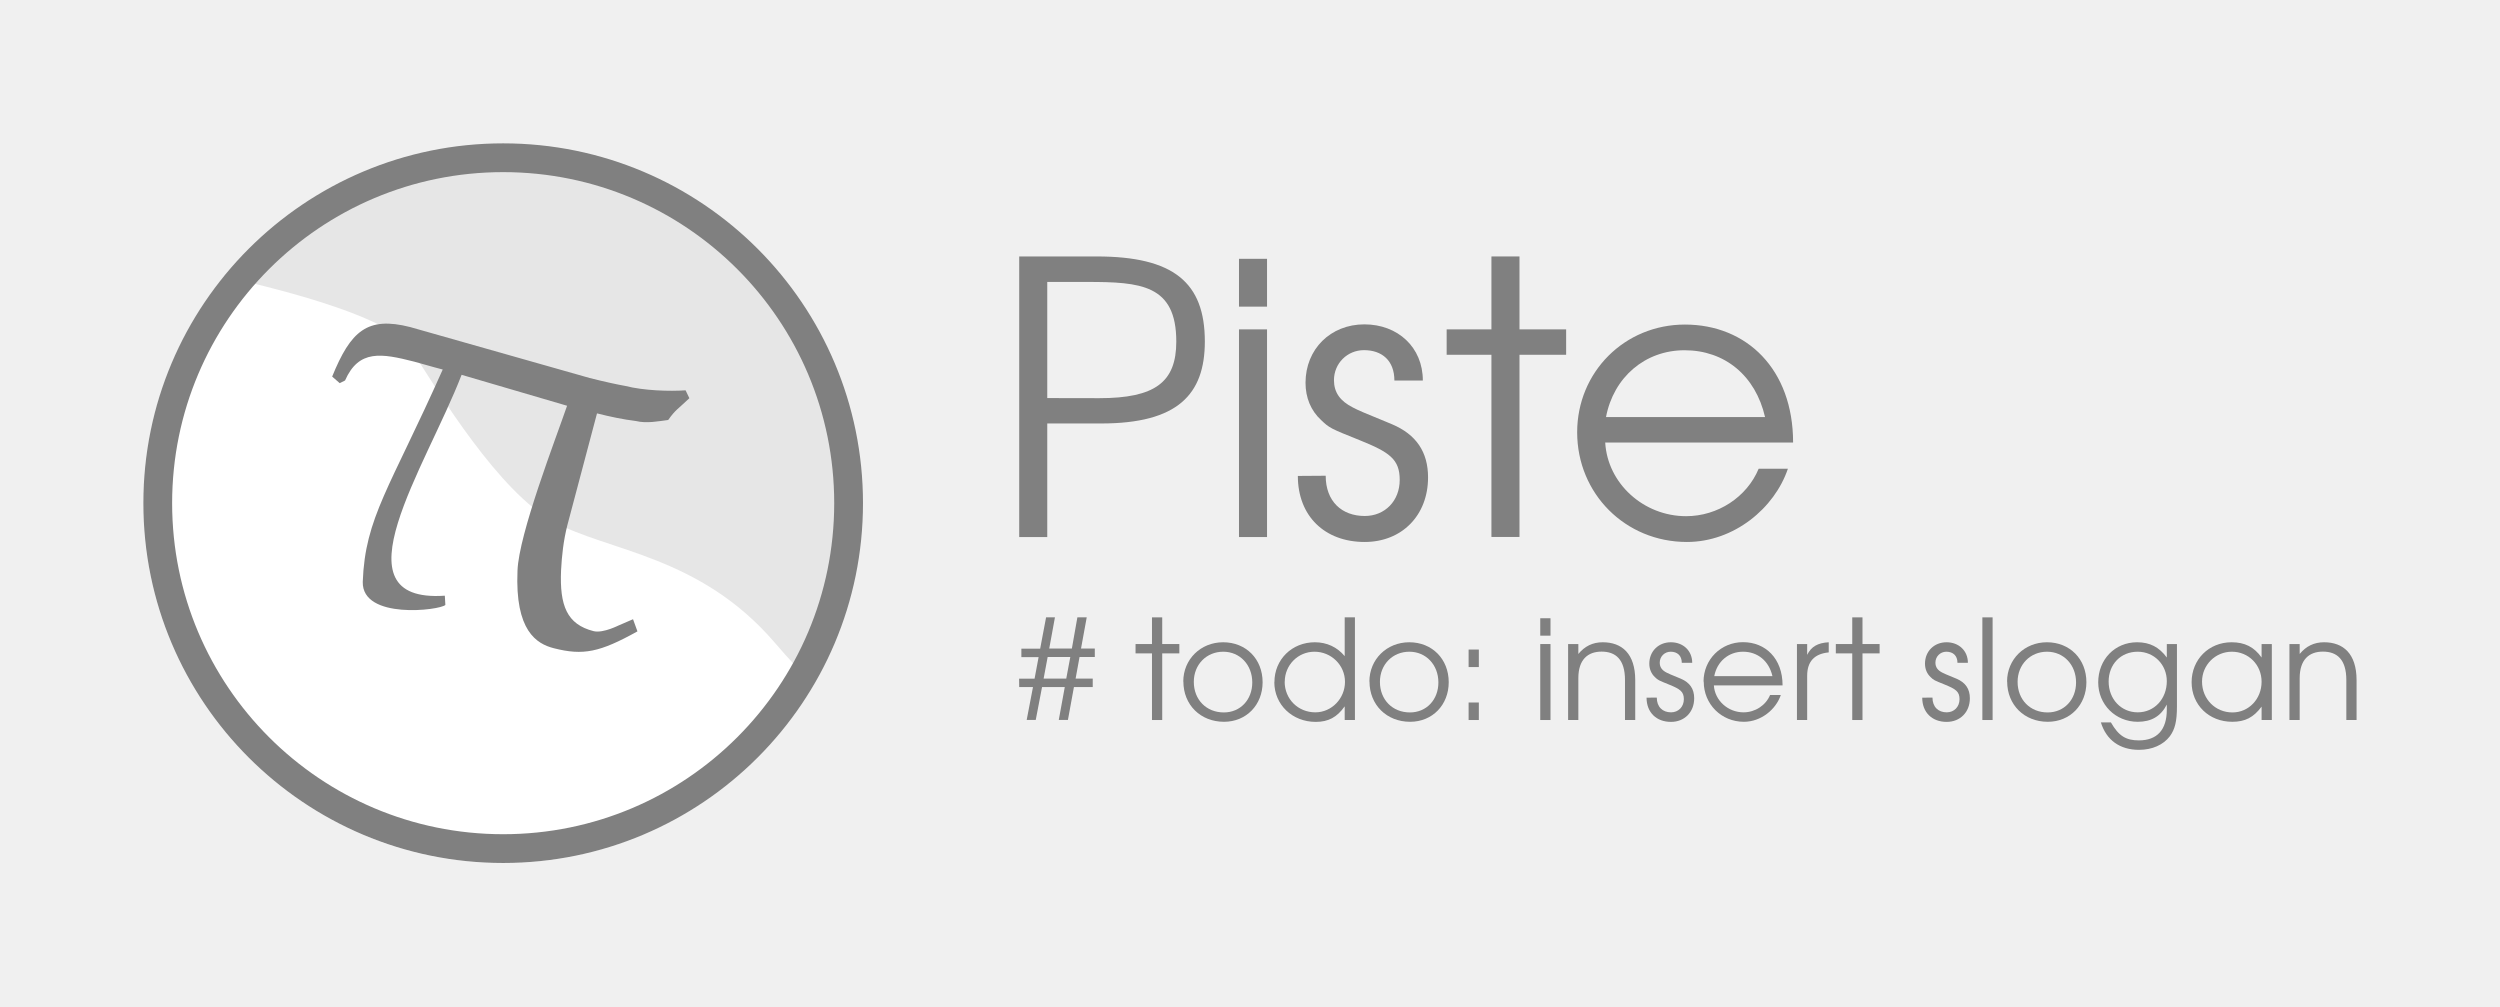
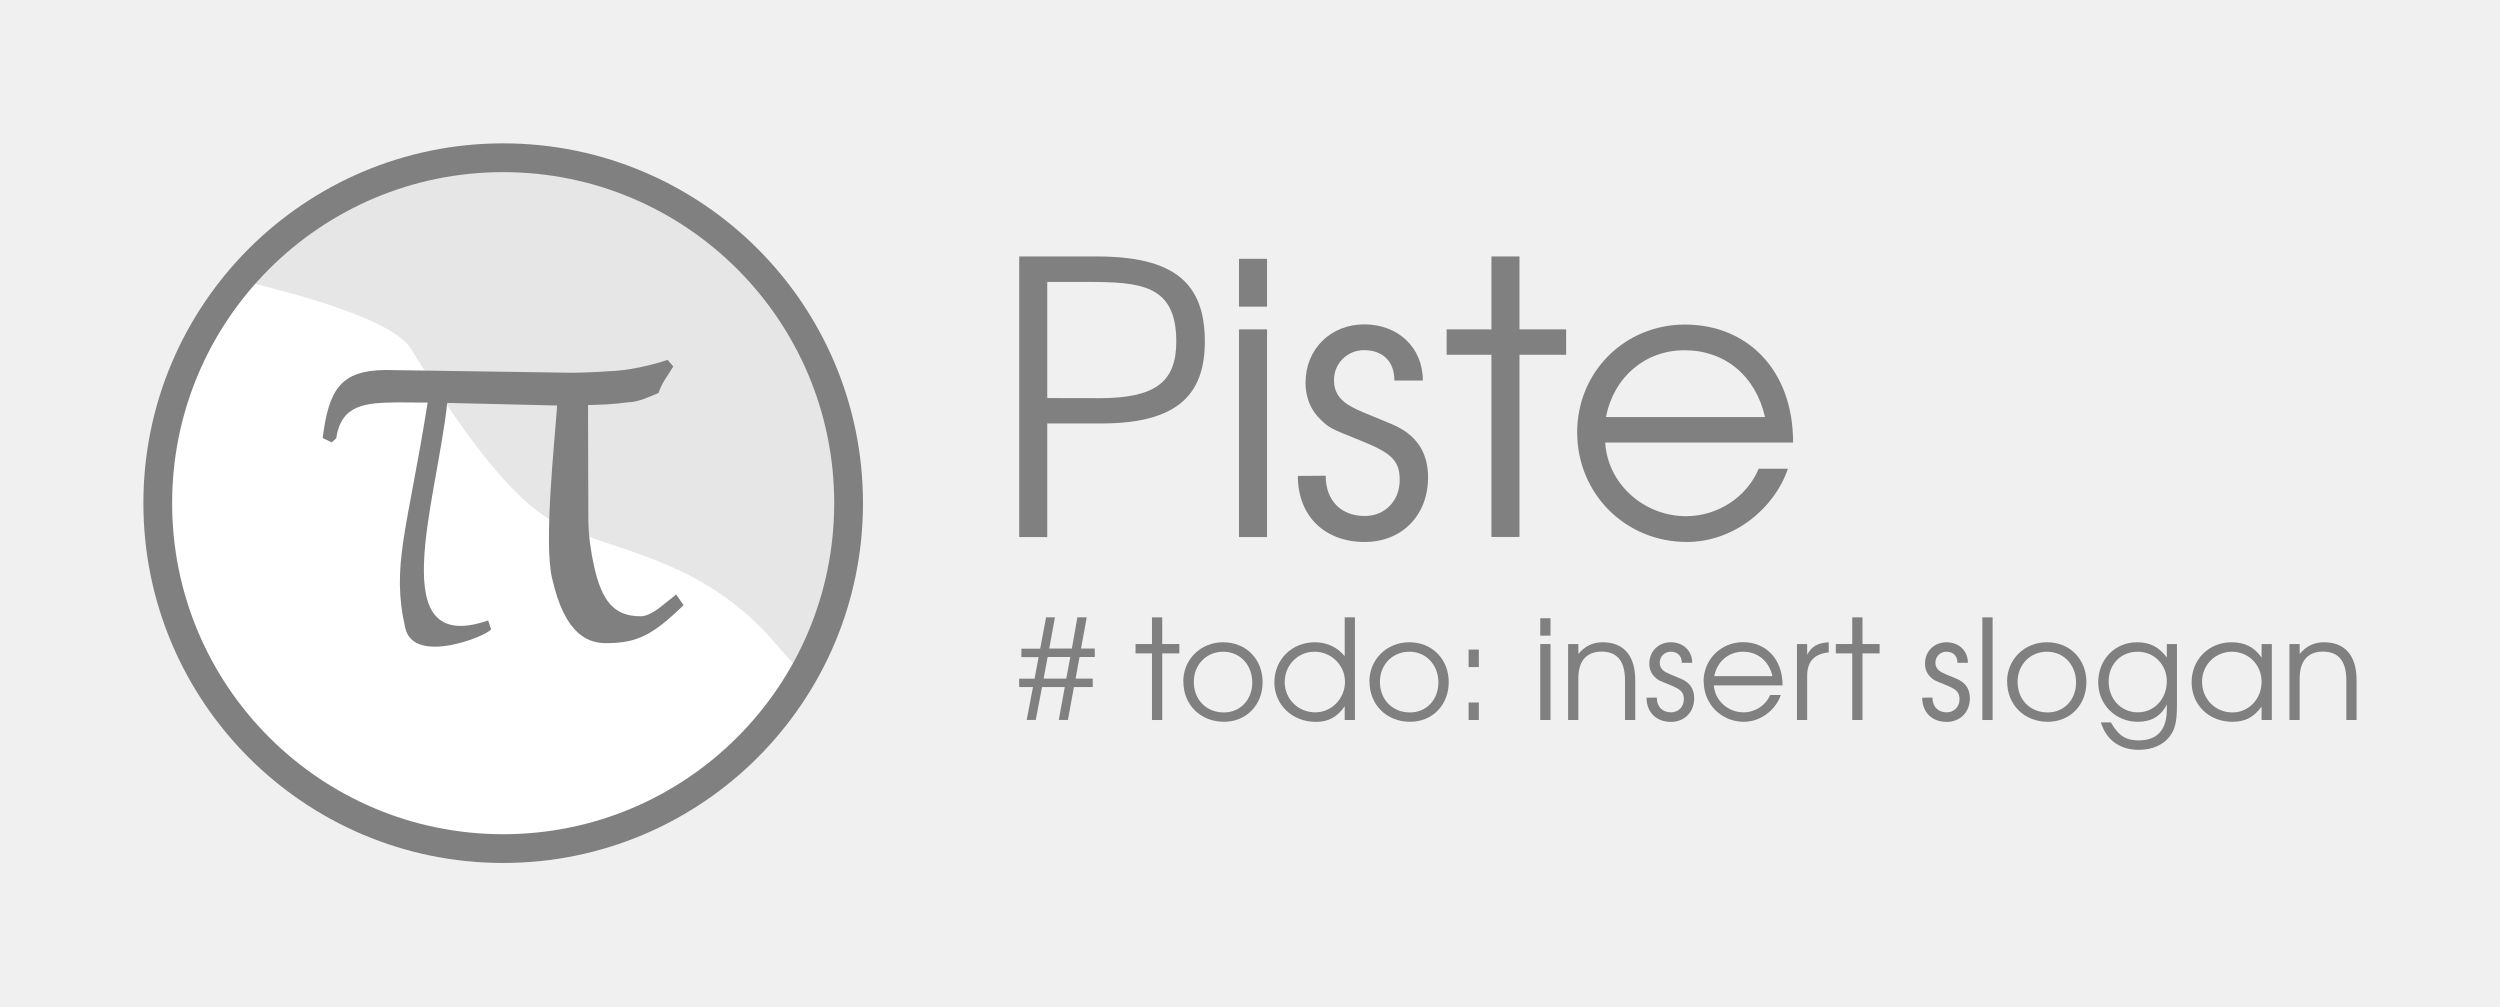
<svg xmlns="http://www.w3.org/2000/svg" width="697.568" height="280.8" viewBox="0 0 184.565 74.295" version="1.1" id="svg5">
  <defs id="defs2" />
  <g id="layer1" transform="translate(9.278337,8.171408)">
    <g id="layer1-4" transform="matrix(2.007999,0,0,2.007999,1.304996,2.411921)">
      <circle style="fill:#e6e6e6;fill-opacity:1;stroke:none;stroke-width:1.058;stroke-miterlimit:4;stroke-dasharray:none" id="circle2409" cx="13.229" cy="13.229" r="12.7" />
      <path id="path2025" style="fill:#ffffff;stroke:none;stroke-width:1px;stroke-linecap:butt;stroke-linejoin:miter;stroke-opacity:1" d="M 11.182,18.51 A 50,50 0 0 0 0,50 50,50 0 0 0 50,100 50,50 0 0 0 93.154,75.234 C 91.456,73.542 89.647,71.611 87.752,69.4 77.301,57.206 64.546,56.718 57.002,52.574 49.458,48.431 41.159,34.897 37.191,28.541 34.575,24.349 20.49,20.591 11.182,18.51 Z" transform="scale(0.2645833)" />
      <circle style="fill:none;fill-opacity:1;stroke:#808080;stroke-width:1.058;stroke-miterlimit:4;stroke-dasharray:none" id="path862" cx="13.229" cy="13.229" r="12.7" />
      <g aria-label="π" id="text7337" style="font-size:10.583px;line-height:1.25;font-family:Sawasdee;-inkscape-font-specification:Sawasdee;fill:#808080;stroke-width:0.265" transform="matrix(1.886994,0.4809603,-0.4809603,1.886994,-3.693922,-20.9093)">
-         <path d="M 15.805,16.56 15.668,16.359 15.435,16.539 c 0.021,-0.021 -0.243,0.222 -0.434,0.222 -0.519,0 -0.741,-0.307 -0.878,-0.963 -0.053,-0.265 -0.095,-0.55 -0.095,-0.857 l 0.021,-2.18 c 0.254,0 0.508,-0.011 0.751,-0.042 0.201,0 0.423,-0.106 0.582,-0.169 0.085,-0.222 0.127,-0.243 0.286,-0.497 l -0.106,-0.127 c -0.286,0.095 -0.762,0.201 -1.122,0.201 -0.138,0.011 -0.413,0.021 -0.688,0.021 l -3.524,-0.095 c -0.836,0 -1.069,0.349 -1.196,1.27 l 0.169,0.085 0.085,-0.074 c 0.106,-0.635 0.54,-0.667 1.175,-0.667 0.127,0 0.328,0.011 0.561,0.011 -0.413,2.413 -0.731,3.069 -0.473,4.258 0.162,0.701 1.545,0.16 1.619,0.037 l -0.053,-0.167 C 10.106,17.468 11.17,14.549 11.392,12.687 l 2.074,0.074 c -0.053,0.656 -0.286,2.572 -0.138,3.249 0.233,1.111 0.688,1.249 1.027,1.249 0.571,0 0.857,-0.138 1.45,-0.698 z" style="font-family:'TeX Gyre Pagella Math';-inkscape-font-specification:'TeX Gyre Pagella Math, Normal';fill:#808080" id="path31769" />
+         <path d="m 16.527,15.865 -0.185,-0.159 -0.178,0.234 c 0.015,-0.026 -0.178,0.278 -0.362,0.327 -0.501,0.134 -0.795,-0.105 -1.098,-0.703 -0.12,-0.242 -0.234,-0.507 -0.314,-0.803 l -0.544,-2.111 c 0.245,-0.066 0.488,-0.142 0.715,-0.235 0.194,-0.052 0.382,-0.212 0.518,-0.314 0.024,-0.237 0.06,-0.268 0.147,-0.554 l -0.135,-0.095 c -0.251,0.166 -0.684,0.391 -1.032,0.485 -0.13,0.046 -0.393,0.127 -0.659,0.198 l -3.429,0.82 c -0.808,0.216 -0.942,0.614 -0.826,1.536 l 0.185,0.038 0.063,-0.093 c -0.062,-0.641 0.349,-0.784 0.962,-0.948 0.123,-0.033 0.32,-0.075 0.545,-0.135 0.226,2.438 0.088,3.153 0.645,4.235 0.338,0.636 1.534,-0.245 1.573,-0.383 l -0.095,-0.148 c -1.768,1.162 -1.495,-1.933 -1.763,-3.789 l 2.023,-0.465 c 0.119,0.648 0.39,2.558 0.708,3.174 0.513,1.013 0.988,1.028 1.315,0.941 0.552,-0.148 0.792,-0.355 1.22,-1.05 z" style="font-family:'TeX Gyre Pagella Math';-inkscape-font-specification:'TeX Gyre Pagella Math, Normal';fill:#808080" id="path31769" />
      </g>
    </g>
    <text xml:space="preserve" style="font-style:normal;font-weight:normal;font-size:10.583px;line-height:1.25;font-family:sans-serif;fill:#000000;fill-opacity:1;stroke:none;stroke-width:0.265" x="10.194" y="7.989" id="text11951">
      <tspan id="tspan11949" style="stroke-width:0.265" x="10.194" y="7.989" />
    </text>
    <g id="g26377" transform="matrix(7.266088,0,0,7.266088,-8.177218,-15.11333)">
      <g aria-label="Piste" id="text2595" style="font-size:3.857px;line-height:1.25;font-family:'TeX Gyre Adventor';-inkscape-font-specification:'TeX Gyre Adventor, Normal';fill:#808080;stroke-width:0.096">
        <path d="m 10.204,6.412 h 0.285 V 5.258 h 0.548 c 0.775,0 1.053,-0.293 1.053,-0.833 0,-0.598 -0.316,-0.864 -1.099,-0.864 H 10.204 Z M 10.489,5 V 3.82 h 0.405 c 0.544,0 0.906,0.027 0.906,0.606 0,0.413 -0.216,0.575 -0.783,0.575 z" id="path834" />
        <path d="m 12.437,6.412 h 0.285 V 4.302 h -0.285 z m 0,-2.341 h 0.285 V 3.585 h -0.285 z" id="path836" />
        <path d="m 13.035,5.791 c 0,0.409 0.274,0.671 0.679,0.671 0.378,0 0.644,-0.27 0.644,-0.656 0,-0.258 -0.12,-0.436 -0.366,-0.54 -0.32,-0.131 -0.336,-0.139 -0.397,-0.17 -0.131,-0.066 -0.193,-0.154 -0.193,-0.278 0,-0.17 0.135,-0.305 0.305,-0.305 0.185,0 0.309,0.108 0.309,0.309 h 0.289 c 0,-0.339 -0.255,-0.571 -0.594,-0.571 -0.343,0 -0.598,0.251 -0.598,0.594 0,0.15 0.054,0.282 0.158,0.378 0.085,0.081 0.093,0.085 0.39,0.204 0.305,0.123 0.409,0.193 0.409,0.405 0,0.212 -0.15,0.366 -0.355,0.366 -0.235,0 -0.397,-0.15 -0.397,-0.409 z" id="path838" />
        <path d="m 14.547,4.56 h 0.455 v 1.851 h 0.285 v -1.851 h 0.474 V 4.302 H 15.287 V 3.561 h -0.285 v 0.741 h -0.455 z" id="path840" />
        <path d="m 15.873,5.347 c 0,0.625 0.49,1.115 1.115,1.115 0.478,0 0.891,-0.343 1.026,-0.744 h -0.297 c -0.12,0.289 -0.417,0.482 -0.737,0.482 -0.432,0 -0.798,-0.332 -0.822,-0.748 h 1.909 c 0,-0.748 -0.474,-1.199 -1.099,-1.199 -0.613,0 -1.095,0.482 -1.095,1.095 z m 0.293,-0.154 c 0.077,-0.405 0.397,-0.679 0.798,-0.679 0.409,0 0.721,0.258 0.818,0.679 z" id="path842" />
      </g>
      <g aria-label="# todo: insert slogan" id="text13703" style="font-size:1.411px;line-height:1.25;font-family:'TeX Gyre Adventor';-inkscape-font-specification:'TeX Gyre Adventor, Normal';fill:#808080;stroke-width:0.096">
        <path d="m 10.204,7.936 h 0.14 l -0.064,0.334 h 0.092 l 0.064,-0.334 h 0.231 l -0.061,0.334 h 0.093 L 10.76,7.936 h 0.191 v -0.086 h -0.174 l 0.04,-0.219 h 0.155 v -0.086 h -0.14 l 0.058,-0.317 h -0.095 l -0.056,0.317 h -0.23 l 0.058,-0.317 h -0.09 L 10.417,7.546 h -0.191 v 0.086 h 0.175 l -0.041,0.219 h -0.157 z m 0.248,-0.086 0.041,-0.219 h 0.23 l -0.041,0.219 z" id="path845" />
        <path d="M 11.386,7.594 H 11.553 V 8.271 h 0.104 V 7.594 h 0.174 V 7.499 H 11.657 V 7.228 H 11.553 v 0.271 h -0.167 z" id="path847" />
        <path d="m 11.872,7.88 c 0,0.237 0.174,0.409 0.413,0.409 0.226,0 0.392,-0.171 0.392,-0.402 0,-0.236 -0.169,-0.406 -0.401,-0.406 -0.229,0 -0.405,0.174 -0.405,0.399 z m 0.106,0.003 c 0,-0.175 0.128,-0.306 0.299,-0.306 0.169,0 0.295,0.133 0.295,0.312 0,0.176 -0.121,0.305 -0.289,0.305 -0.178,0 -0.305,-0.13 -0.305,-0.31 z" id="path849" />
        <path d="m 12.796,7.886 c 0,0.229 0.182,0.404 0.421,0.404 0.128,0 0.216,-0.047 0.294,-0.158 V 8.271 h 0.104 V 7.228 h -0.104 v 0.394 c -0.076,-0.092 -0.182,-0.141 -0.303,-0.141 -0.233,0 -0.411,0.175 -0.411,0.405 z m 0.106,-0.004 c 0,-0.169 0.134,-0.305 0.302,-0.305 0.171,0 0.31,0.137 0.31,0.306 0,0.169 -0.135,0.31 -0.301,0.31 -0.176,0 -0.312,-0.135 -0.312,-0.312 z" id="path851" />
        <path d="m 13.763,7.88 c 0,0.237 0.174,0.409 0.413,0.409 0.226,0 0.392,-0.171 0.392,-0.402 0,-0.236 -0.169,-0.406 -0.401,-0.406 -0.229,0 -0.405,0.174 -0.405,0.399 z m 0.106,0.003 c 0,-0.175 0.128,-0.306 0.299,-0.306 0.169,0 0.295,0.133 0.295,0.312 0,0.176 -0.121,0.305 -0.289,0.305 -0.178,0 -0.305,-0.13 -0.305,-0.31 z" id="path853" />
        <path d="m 14.77,8.271 h 0.104 V 8.093 h -0.104 z m 0,-0.538 h 0.104 V 7.555 h -0.104 z" id="path855" />
        <path d="m 15.498,8.271 h 0.104 V 7.499 h -0.104 z m 0,-0.857 h 0.104 V 7.237 h -0.104 z" id="path857" />
        <path d="m 15.781,8.271 h 0.104 V 7.846 c 0,-0.189 0.096,-0.27 0.236,-0.27 0.143,0 0.238,0.079 0.238,0.289 V 8.271 h 0.104 V 7.866 c 0,-0.271 -0.137,-0.385 -0.33,-0.385 -0.102,0 -0.183,0.04 -0.248,0.119 V 7.499 h -0.104 z" id="path859" />
        <path d="m 16.578,8.044 c 0,0.15 0.1,0.246 0.248,0.246 0.138,0 0.236,-0.099 0.236,-0.24 0,-0.095 -0.044,-0.159 -0.134,-0.198 -0.117,-0.048 -0.123,-0.051 -0.145,-0.062 -0.048,-0.024 -0.071,-0.056 -0.071,-0.102 0,-0.062 0.049,-0.111 0.111,-0.111 0.068,0 0.113,0.04 0.113,0.113 h 0.106 c 0,-0.124 -0.093,-0.209 -0.217,-0.209 -0.126,0 -0.219,0.092 -0.219,0.217 0,0.055 0.02,0.103 0.058,0.138 0.031,0.03 0.034,0.031 0.143,0.075 0.111,0.045 0.15,0.071 0.15,0.148 0,0.078 -0.055,0.134 -0.13,0.134 -0.086,0 -0.145,-0.055 -0.145,-0.15 z" id="path861" />
        <path d="m 17.159,7.881 c 0,0.229 0.179,0.408 0.408,0.408 0.175,0 0.326,-0.126 0.375,-0.272 h -0.109 c -0.044,0.106 -0.152,0.176 -0.27,0.176 -0.158,0 -0.292,-0.121 -0.301,-0.274 h 0.698 c 0,-0.274 -0.174,-0.439 -0.402,-0.439 -0.224,0 -0.401,0.176 -0.401,0.401 z m 0.107,-0.056 c 0.028,-0.148 0.145,-0.248 0.292,-0.248 0.15,0 0.264,0.095 0.299,0.248 z" id="path863" />
        <path d="m 18.106,8.271 h 0.104 V 7.821 c 0,-0.144 0.073,-0.223 0.219,-0.237 v -0.103 c -0.111,0.006 -0.178,0.044 -0.219,0.128 V 7.499 h -0.104 z" id="path865" />
        <path d="m 18.501,7.594 h 0.167 V 8.271 h 0.104 V 7.594 h 0.174 V 7.499 H 18.772 V 7.228 h -0.104 v 0.271 h -0.167 z" id="path867" />
        <path d="m 19.379,8.044 c 0,0.15 0.1,0.246 0.248,0.246 0.138,0 0.236,-0.099 0.236,-0.24 0,-0.095 -0.044,-0.159 -0.134,-0.198 -0.117,-0.048 -0.123,-0.051 -0.145,-0.062 -0.048,-0.024 -0.071,-0.056 -0.071,-0.102 0,-0.062 0.049,-0.111 0.111,-0.111 0.068,0 0.113,0.04 0.113,0.113 h 0.106 c 0,-0.124 -0.093,-0.209 -0.217,-0.209 -0.126,0 -0.219,0.092 -0.219,0.217 0,0.055 0.02,0.103 0.058,0.138 0.031,0.03 0.034,0.031 0.143,0.075 0.111,0.045 0.15,0.071 0.15,0.148 0,0.078 -0.055,0.134 -0.13,0.134 -0.086,0 -0.145,-0.055 -0.145,-0.15 z" id="path869" />
        <path d="m 19.99,8.271 h 0.104 V 7.228 H 19.99 Z" id="path871" />
        <path d="m 20.242,7.88 c 0,0.237 0.174,0.409 0.413,0.409 0.226,0 0.392,-0.171 0.392,-0.402 0,-0.236 -0.169,-0.406 -0.401,-0.406 -0.229,0 -0.405,0.174 -0.405,0.399 z m 0.106,0.003 c 0,-0.175 0.128,-0.306 0.299,-0.306 0.169,0 0.295,0.133 0.295,0.312 0,0.176 -0.121,0.305 -0.289,0.305 -0.178,0 -0.305,-0.13 -0.305,-0.31 z" id="path873" />
        <path d="m 21.167,7.888 c 0,0.226 0.176,0.401 0.402,0.401 0.138,0 0.234,-0.056 0.295,-0.175 v 0.052 c 0,0.203 -0.097,0.312 -0.284,0.312 -0.13,0 -0.205,-0.044 -0.284,-0.183 h -0.102 c 0.056,0.181 0.193,0.279 0.388,0.279 0.134,0 0.247,-0.051 0.313,-0.138 0.052,-0.071 0.072,-0.152 0.072,-0.303 V 7.499 H 21.864 v 0.137 c -0.078,-0.106 -0.172,-0.155 -0.302,-0.155 -0.226,0 -0.395,0.175 -0.395,0.408 z m 0.106,-0.008 c 0,-0.176 0.124,-0.303 0.295,-0.303 0.167,0 0.296,0.131 0.296,0.299 0,0.181 -0.127,0.317 -0.295,0.317 -0.169,0 -0.296,-0.134 -0.296,-0.313 z" id="path875" />
        <path d="m 22.116,7.887 c 0,0.23 0.176,0.402 0.413,0.402 0.131,0 0.216,-0.044 0.298,-0.154 V 8.271 h 0.104 V 7.499 h -0.104 v 0.137 c -0.076,-0.107 -0.171,-0.155 -0.305,-0.155 -0.231,0 -0.406,0.175 -0.406,0.406 z m 0.106,-0.007 c 0,-0.168 0.135,-0.303 0.303,-0.303 0.169,0 0.302,0.133 0.302,0.305 0,0.175 -0.13,0.312 -0.296,0.312 -0.175,0 -0.309,-0.137 -0.309,-0.313 z" id="path877" />
        <path d="m 23.11,8.271 h 0.104 V 7.846 c 0,-0.189 0.096,-0.27 0.236,-0.27 0.143,0 0.238,0.079 0.238,0.289 V 8.271 h 0.104 V 7.866 c 0,-0.271 -0.137,-0.385 -0.33,-0.385 -0.102,0 -0.183,0.04 -0.248,0.119 V 7.499 h -0.104 z" id="path879" />
      </g>
    </g>
  </g>
</svg>
